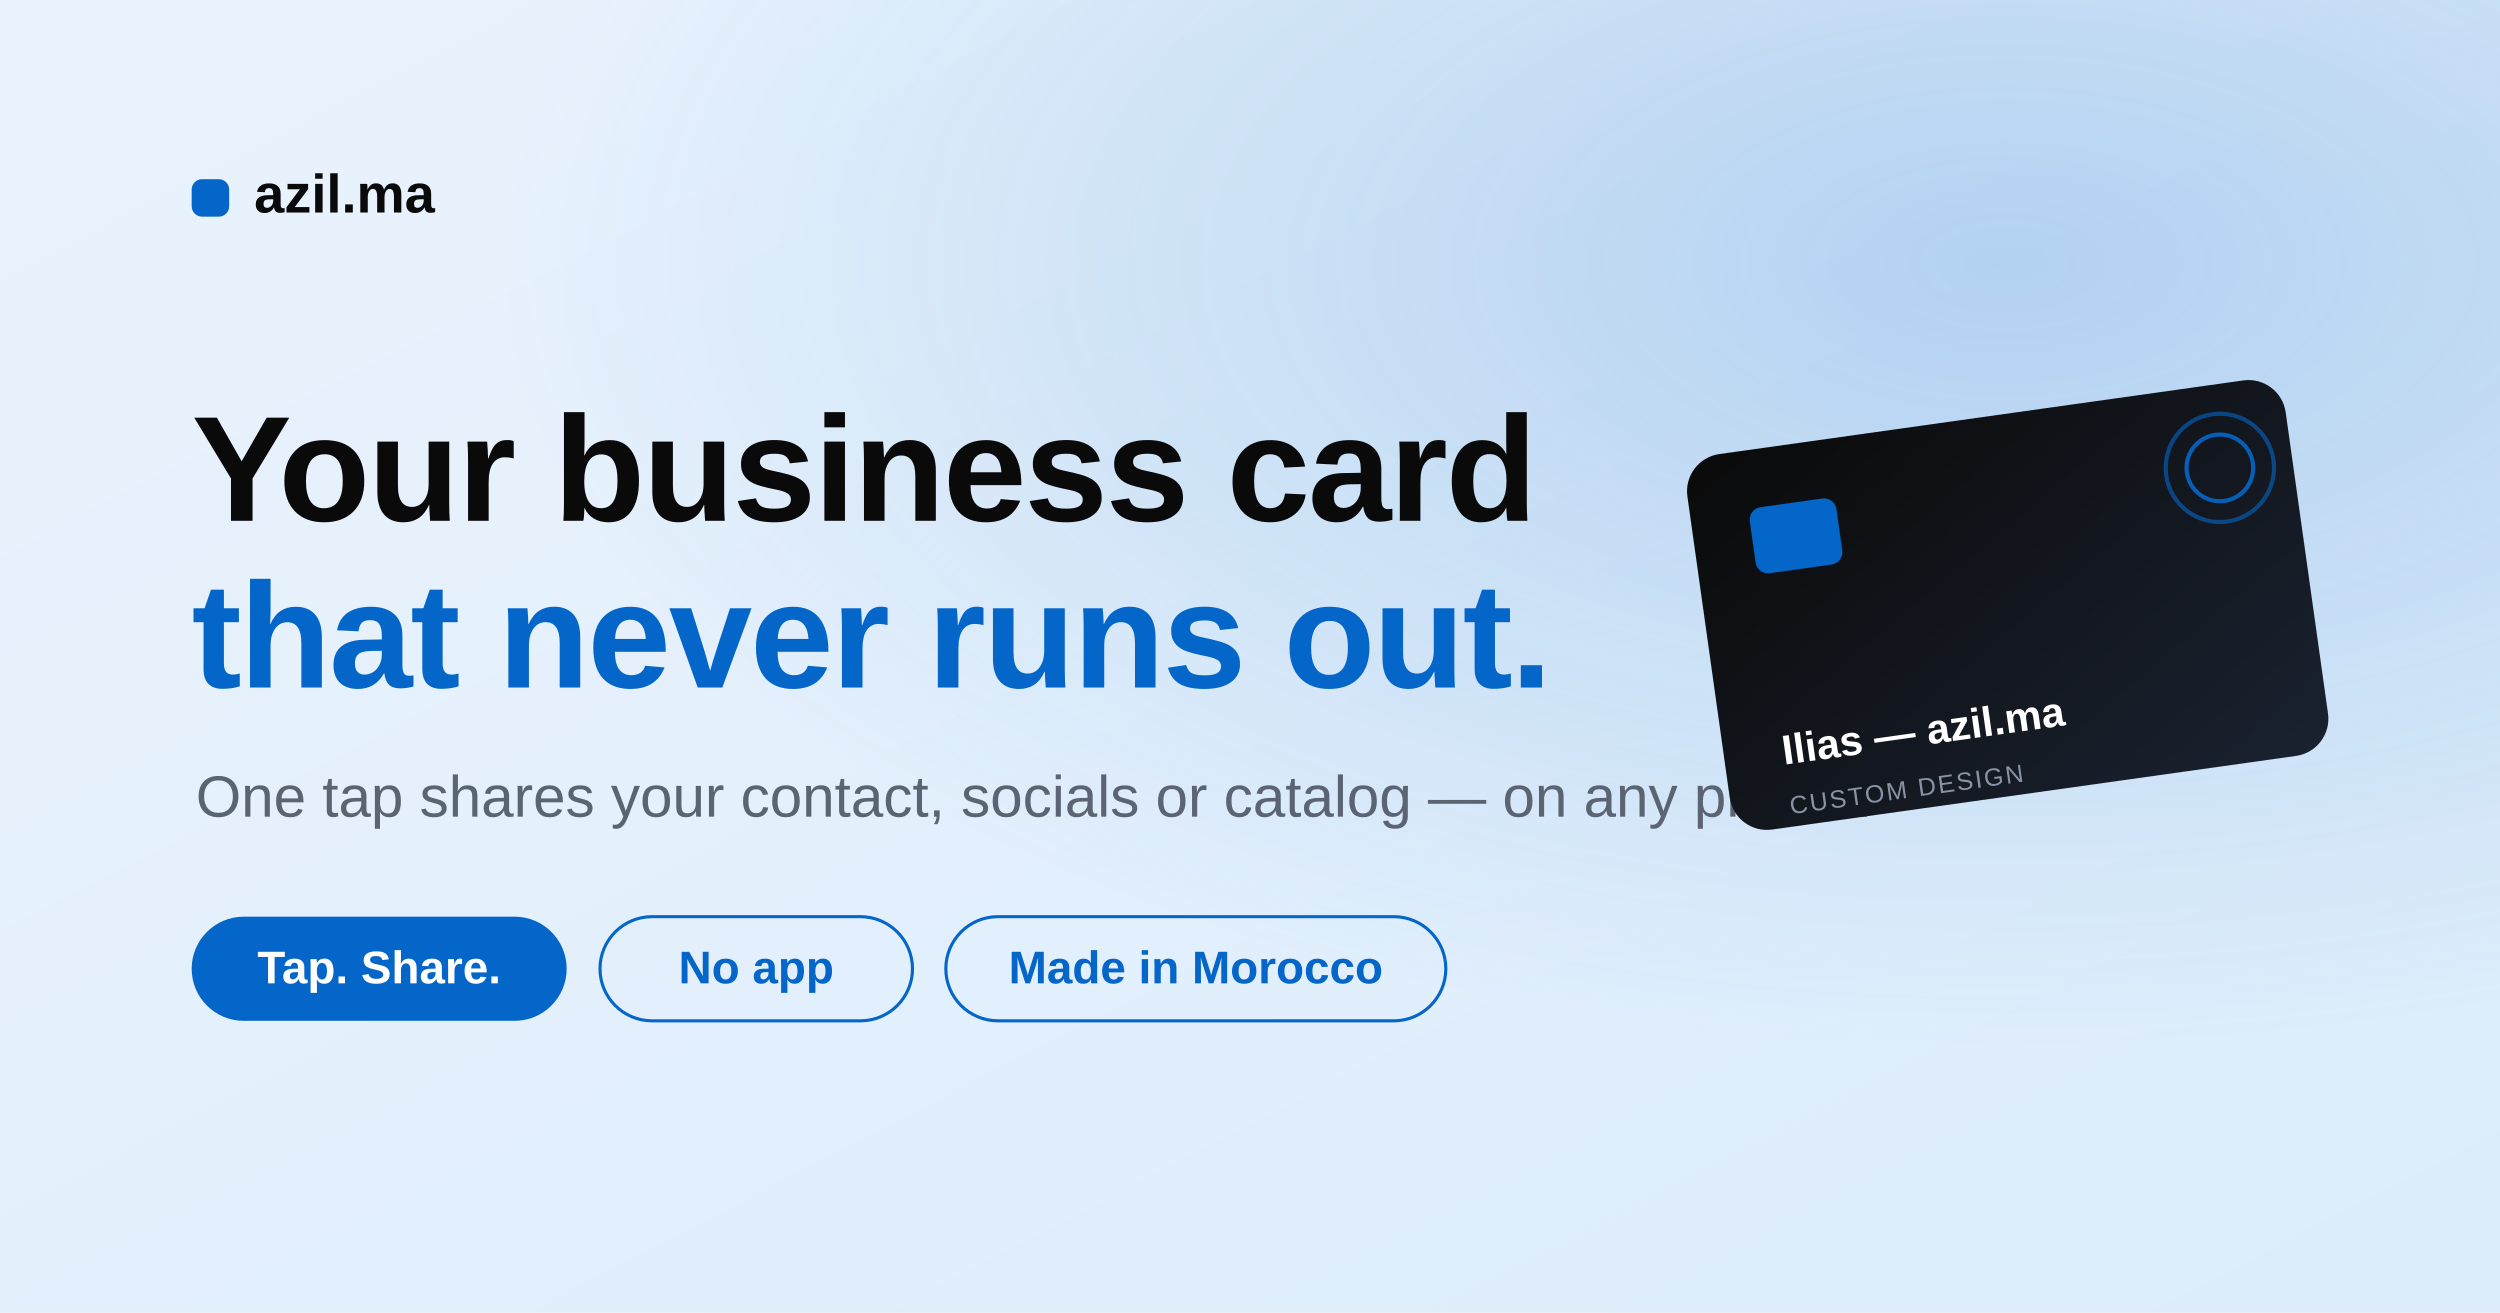
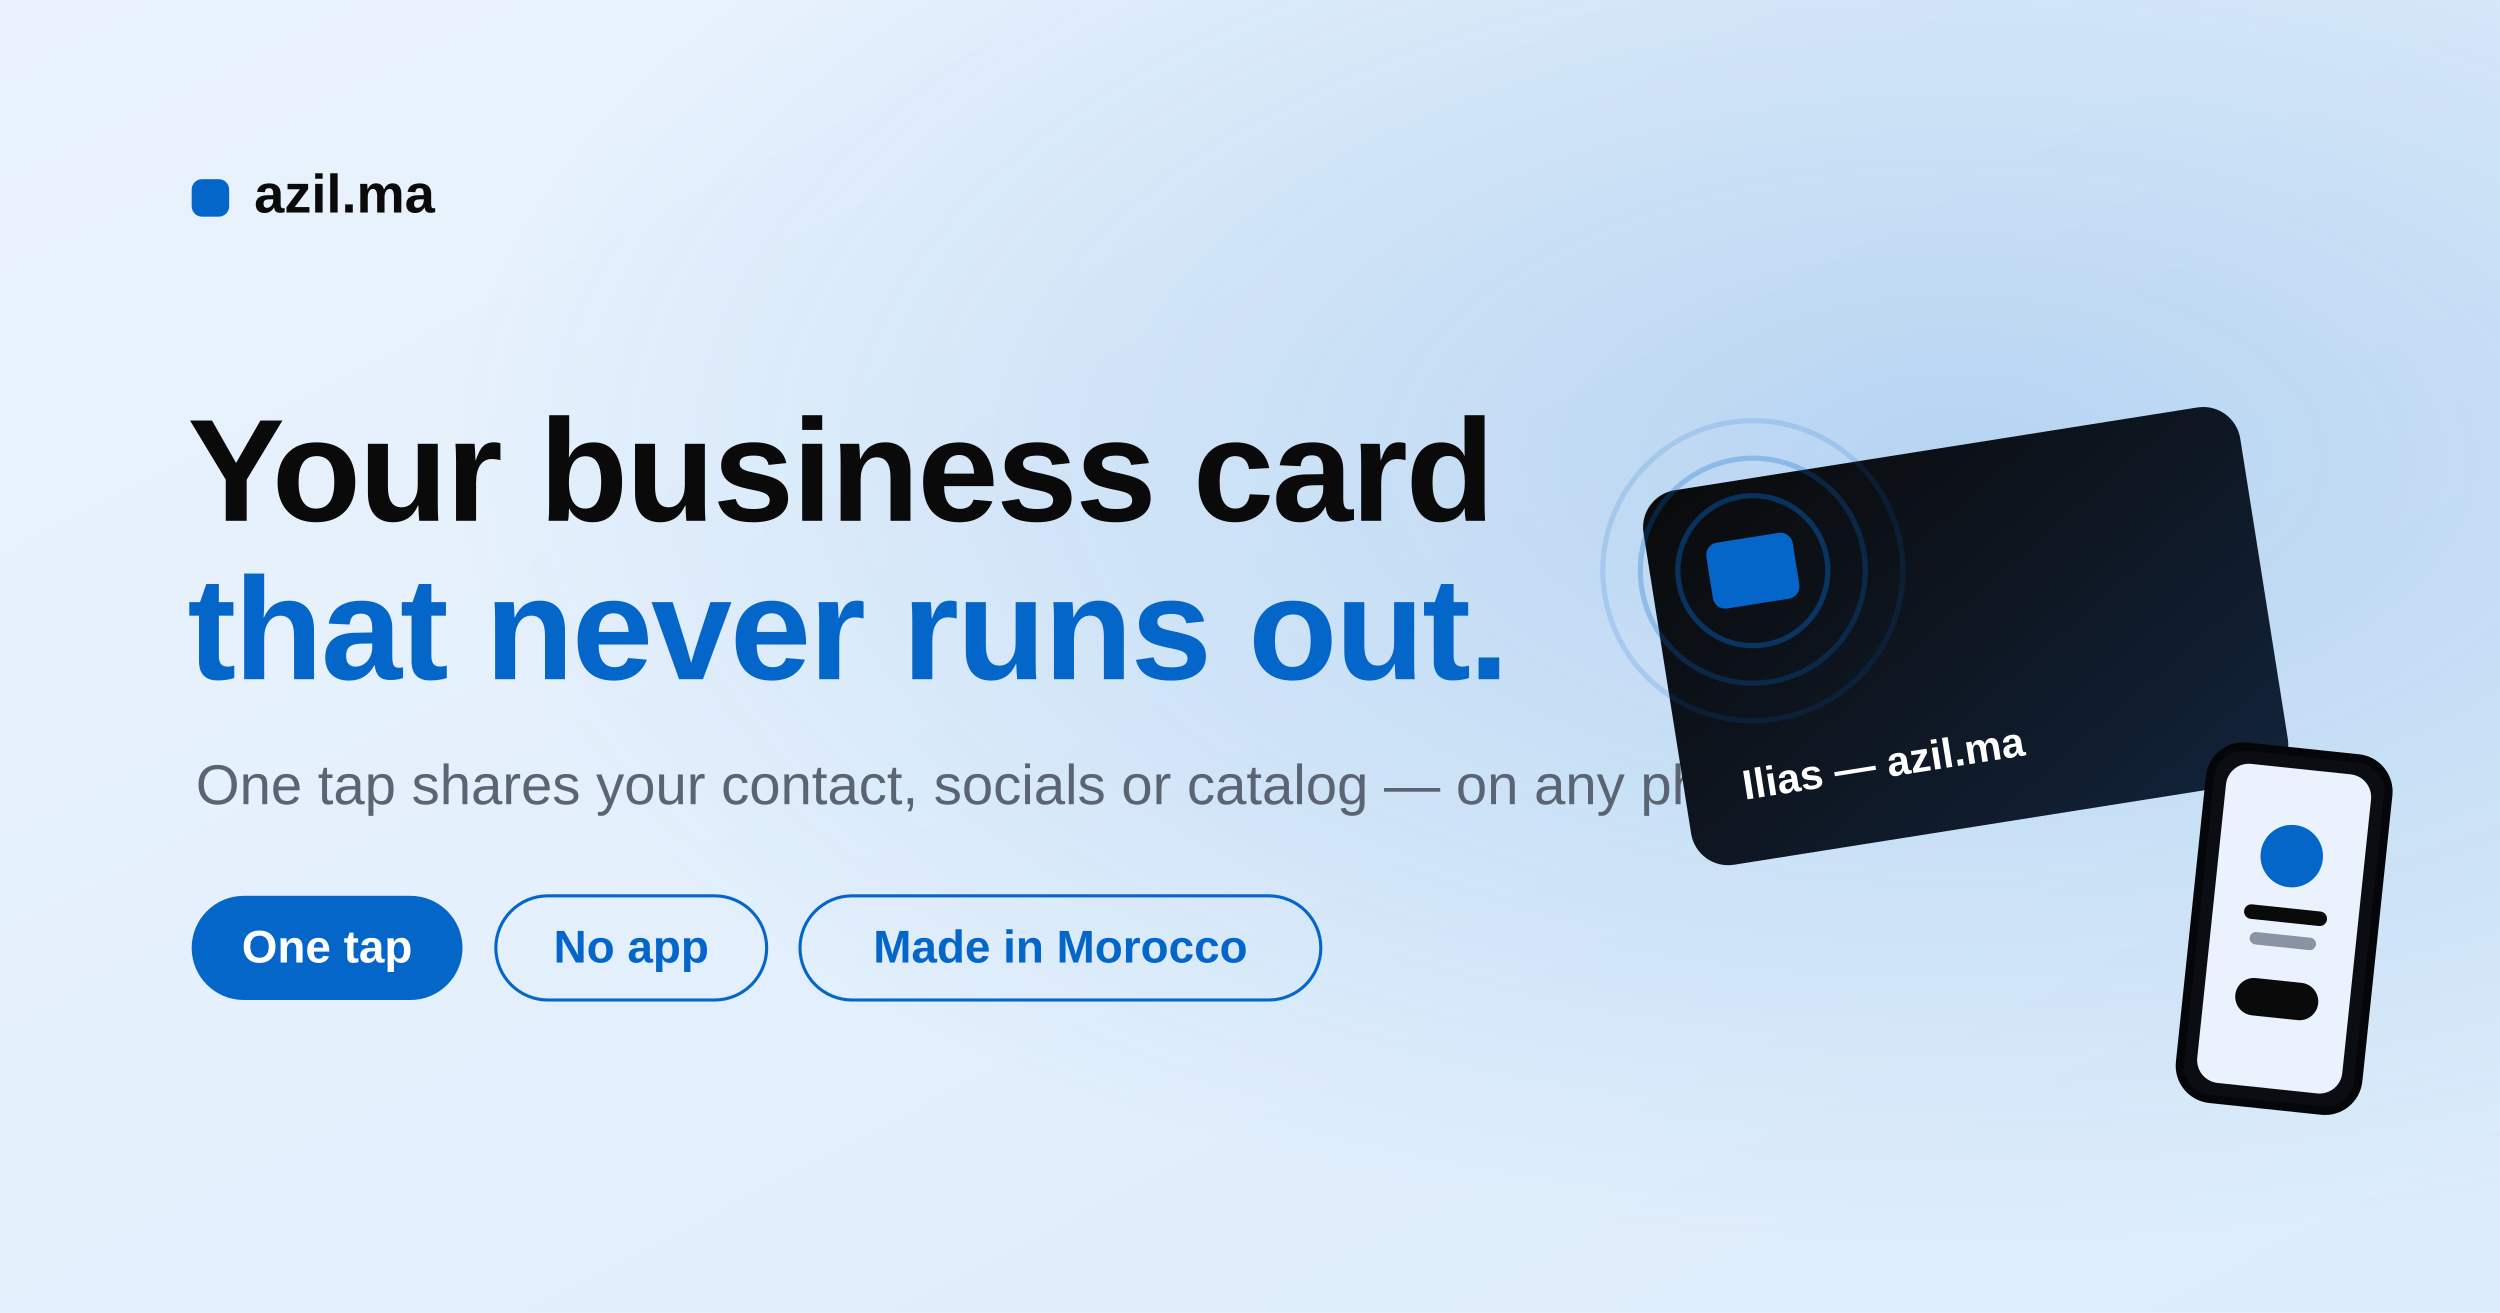
<svg xmlns="http://www.w3.org/2000/svg" width="1200" height="630" viewBox="0 0 1200 630" font-family="'Space Grotesk', Segoe UI, Arial, sans-serif">
  <defs>
    <linearGradient id="bg" x1="0" y1="0" x2="1" y2="1">
      <stop offset="0" stop-color="#eaf3fd" />
      <stop offset="1" stop-color="#dcecfb" />
    </linearGradient>
    <linearGradient id="card" x1="0" y1="0" x2="1" y2="1">
      <stop offset="0" stop-color="#0a0a0a" />
-       <stop offset="1" stop-color="#1a2230" />
+       <stop offset="1" stop-color="#12233a" />
    </linearGradient>
-     <radialGradient id="glow" cx="0.8" cy="0.2" r="0.6">
-       <stop offset="0" stop-color="#0466c8" stop-opacity="0.22" />
+     <radialGradient id="glow" cx="0.78" cy="0.35" r="0.6">
+       <stop offset="0" stop-color="#0466c8" stop-opacity="0.20" />
      <stop offset="1" stop-color="#0466c8" stop-opacity="0" />
    </radialGradient>
  </defs>
  <rect width="1200" height="630" fill="url(#bg)" />
  <rect width="1200" height="630" fill="url(#glow)" />
  <rect x="92" y="86" width="18" height="18" rx="5" fill="#0466c8" />
  <text x="122" y="102" font-size="26" font-weight="700" fill="#0a0a0a">azil.ma</text>
-   <text x="92" y="250" font-size="72" font-weight="700" fill="#0a0a0a" letter-spacing="-1">Your business card</text>
-   <text x="92" y="330" font-size="72" font-weight="700" fill="#0466c8" letter-spacing="-1">that never runs out.</text>
-   <text x="94" y="392" font-size="28" fill="#5b6472">One tap shares your contact, socials or catalog — on any phone.</text>
+   <text x="90" y="250" font-size="70" font-weight="700" fill="#0a0a0a" letter-spacing="-1">Your business card</text>
+   <text x="90" y="326" font-size="70" font-weight="700" fill="#0466c8" letter-spacing="-1">that never runs out.</text>
+   <text x="94" y="386" font-size="27" fill="#5b6472">One tap shares your contact, socials or catalog — on any phone.</text>
  <g font-size="22" font-weight="600">
-     <rect x="92" y="440" width="180" height="50" rx="25" fill="#0466c8" />
-     <text x="182" y="472" text-anchor="middle" fill="#fff">Tap. Share.</text>
-     <rect x="288" y="440" width="150" height="50" rx="25" fill="none" stroke="#0466c8" stroke-width="1.5" />
-     <text x="363" y="472" text-anchor="middle" fill="#0466c8">No app</text>
-     <rect x="454" y="440" width="240" height="50" rx="25" fill="none" stroke="#0466c8" stroke-width="1.5" />
-     <text x="574" y="472" text-anchor="middle" fill="#0466c8">Made in Morocco</text>
+     <rect x="92" y="430" width="130" height="50" rx="25" fill="#0466c8" />
+     <text x="157" y="462" text-anchor="middle" fill="#fff">One tap</text>
+     <rect x="238" y="430" width="130" height="50" rx="25" fill="none" stroke="#0466c8" stroke-width="1.5" />
+     <text x="303" y="462" text-anchor="middle" fill="#0466c8">No app</text>
+     <rect x="384" y="430" width="250" height="50" rx="25" fill="none" stroke="#0466c8" stroke-width="1.5" />
+     <text x="509" y="462" text-anchor="middle" fill="#0466c8">Made in Morocco</text>
  </g>
-   <g transform="rotate(-8 960 300)">
-     <rect x="820" y="200" width="290" height="182" rx="18" fill="url(#card)" />
-     <rect x="848" y="228" width="42" height="32" rx="6" fill="#0466c8" />
-     <text x="848" y="352" font-size="20" font-weight="700" fill="#fff">Ilias — azil.ma</text>
-     <text x="848" y="376" font-size="12" fill="#8a93a4" letter-spacing="1">CUSTOM DESIGN</text>
-     <circle cx="1075" cy="240" r="26" fill="none" stroke="#0466c8" stroke-width="2" opacity="0.6" />
-     <circle cx="1075" cy="240" r="16" fill="none" stroke="#0466c8" stroke-width="2" opacity="0.9" />
+   <g transform="rotate(-9 940 315)">
+     <rect x="800" y="215" width="290" height="182" rx="18" fill="url(#card)" />
+     <rect x="828" y="243" width="42" height="32" rx="6" fill="#0466c8" />
+     <text x="828" y="367" font-size="20" font-weight="700" fill="#fff">Ilias — azil.ma</text>
+     <g fill="none" stroke="#0466c8" stroke-width="2.5" opacity="0.85">
+       <path d="M884 259 a26 26 0 0 1 0 0" />
+       <circle cx="849" cy="259" r="36" opacity="0.5" />
+       <circle cx="849" cy="259" r="54" opacity="0.32" />
+       <circle cx="849" cy="259" r="72" opacity="0.18" />
+     </g>
+   </g>
+   <g transform="rotate(6 1090 430)">
+     <rect x="1055" y="360" width="86" height="170" rx="16" fill="#0c0d13" stroke="#05060a" stroke-width="4" />
+     <rect x="1063" y="368" width="70" height="154" rx="11" fill="#eaf3fd" />
+     <circle cx="1098" cy="410" r="15" fill="#0466c8" />
+     <rect x="1078" y="435" width="40" height="7" rx="3.5" fill="#0a0a0a" />
+     <rect x="1082" y="448" width="32" height="6" rx="3" fill="#8a93a4" />
+     <rect x="1078" y="470" width="40" height="18" rx="9" fill="#0a0a0a" />
  </g>
</svg>
